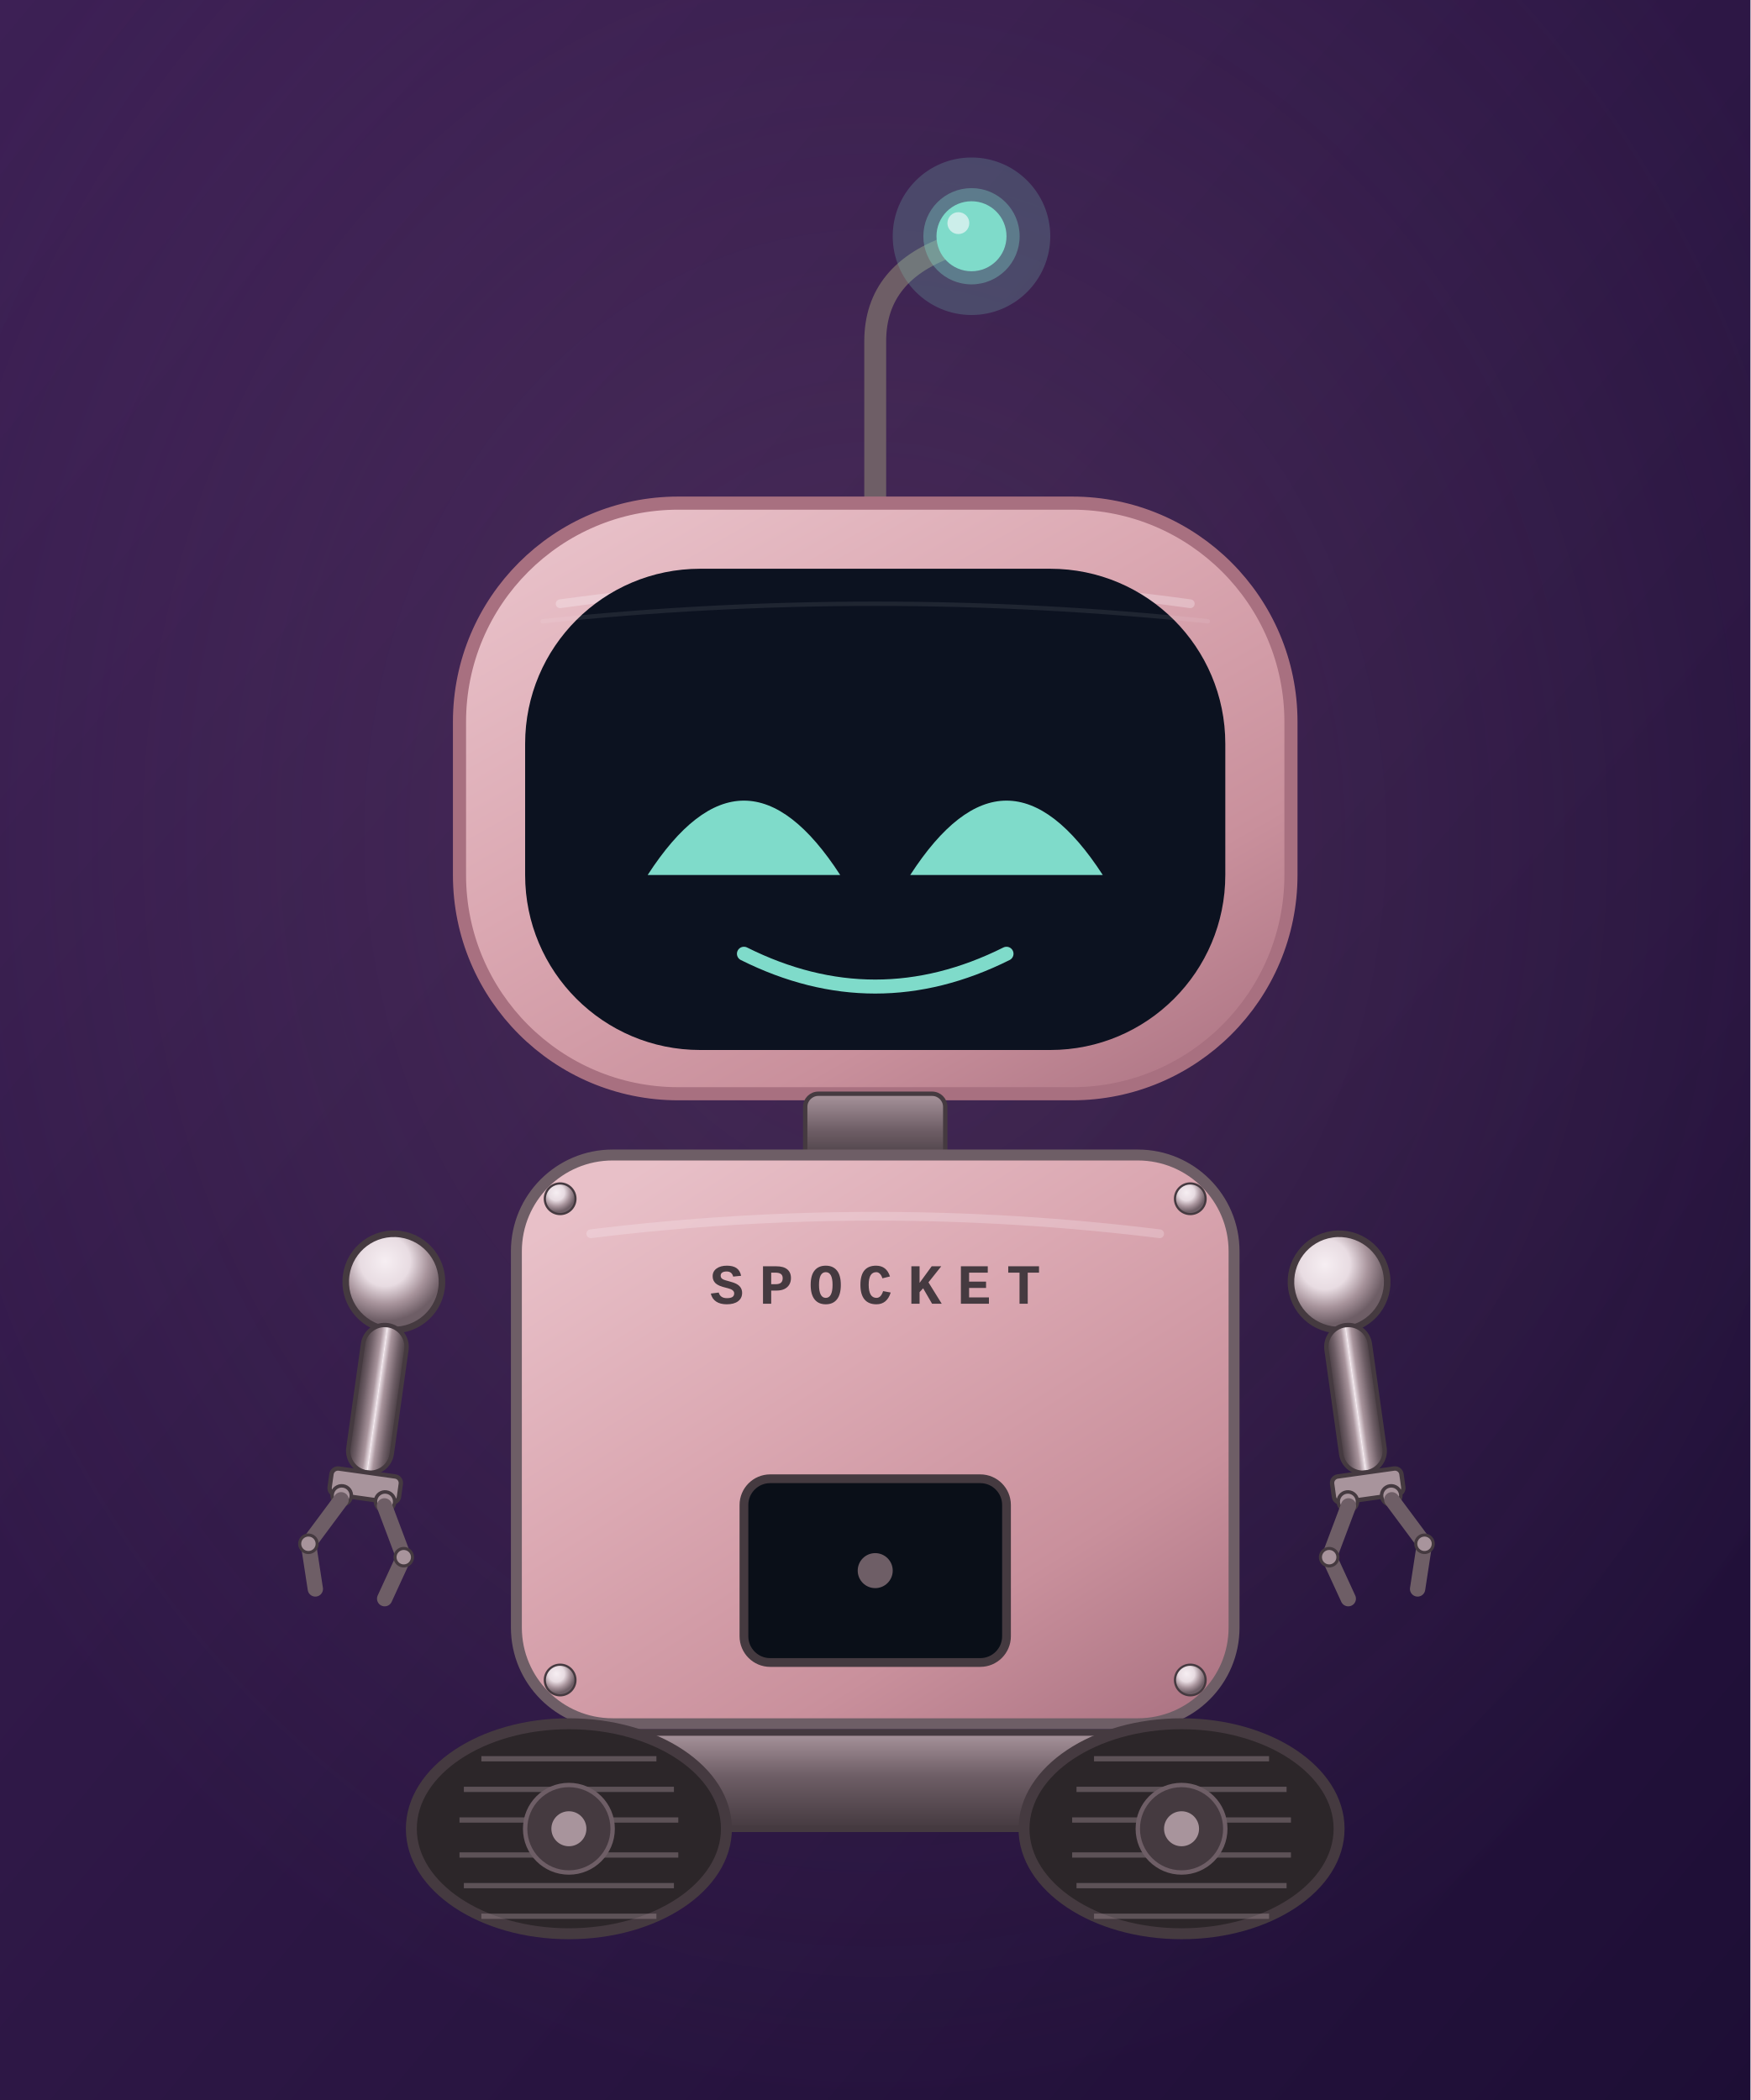
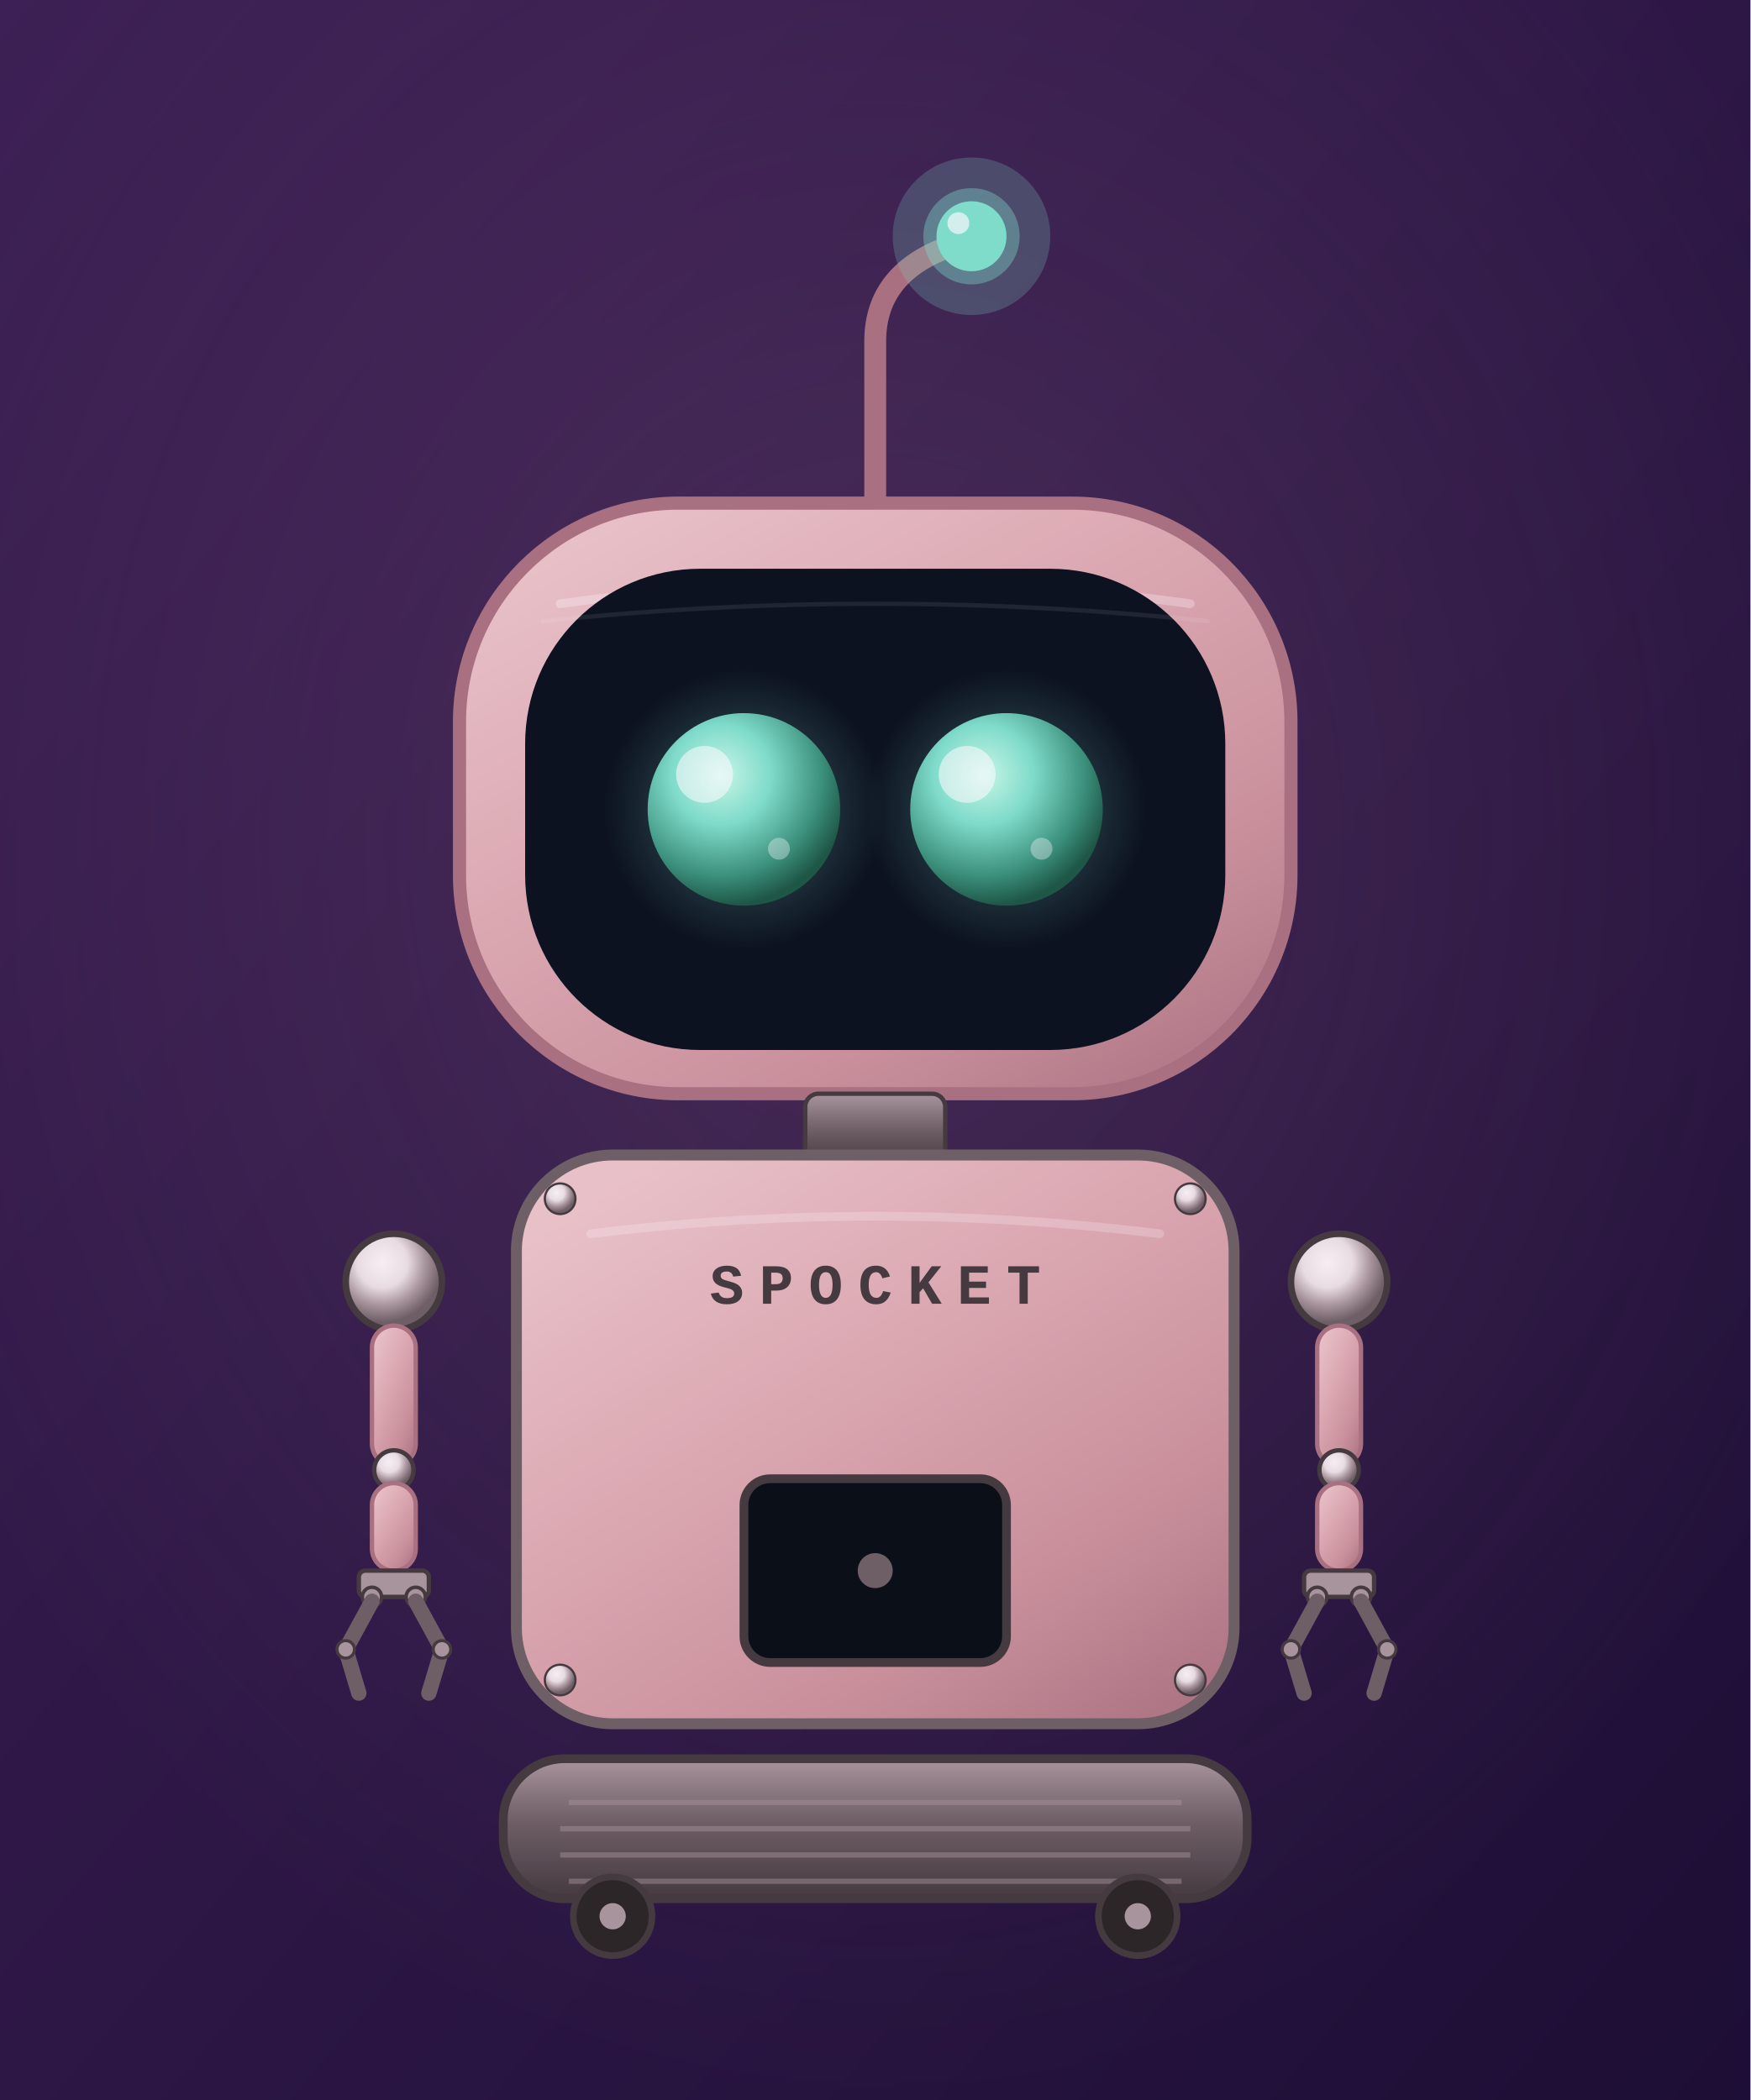
<svg xmlns="http://www.w3.org/2000/svg" viewBox="0 0 400 480" preserveAspectRatio="xMidYMid meet">
  <defs>
    <linearGradient id="bg" x1="0%" y1="0%" x2="100%" y2="100%">
      <stop offset="0%" stop-color="#3d2055" />
      <stop offset="100%" stop-color="#1d0e35" />
    </linearGradient>
    <radialGradient id="glowBg" cx="50%" cy="40%" r="60%">
      <stop offset="0%" stop-color="#a87895" stop-opacity="0.20" />
      <stop offset="100%" stop-color="#a87895" stop-opacity="0" />
    </radialGradient>
    <linearGradient id="chassis" x1="20%" y1="0%" x2="100%" y2="100%">
      <stop offset="0%" stop-color="#e8c0c8" />
      <stop offset="35%" stop-color="#dba8b2" />
      <stop offset="70%" stop-color="#c9909c" />
      <stop offset="100%" stop-color="#a87080" />
    </linearGradient>
+     <radialGradient id="eyeOrb" cx="38%" cy="32%" r="68%">
+       <stop offset="0%" stop-color="#c8f5e7" />
+       <stop offset="38%" stop-color="#7fdbca" />
+       <stop offset="78%" stop-color="#3a8e7a" />
+       <stop offset="100%" stop-color="#1f5747" />
+     </radialGradient>
+     <radialGradient id="eyeGlow" cx="50%" cy="50%" r="50%">
+       <stop offset="0%" stop-color="#7fdbca" stop-opacity="0.40" />
+       <stop offset="100%" stop-color="#7fdbca" stop-opacity="0" />
+     </radialGradient>
    <linearGradient id="silverPipe" x1="0%" y1="0%" x2="100%" y2="0%">
      <stop offset="0%" stop-color="#453a40" />
      <stop offset="18%" stop-color="#6e5e66" />
      <stop offset="38%" stop-color="#a8949c" />
      <stop offset="49%" stop-color="#e8dce2" />
      <stop offset="50%" stop-color="#f6eef2" />
      <stop offset="51%" stop-color="#e8dce2" />
      <stop offset="62%" stop-color="#a8949c" />
      <stop offset="82%" stop-color="#6e5e66" />
      <stop offset="100%" stop-color="#453a40" />
    </linearGradient>
    <radialGradient id="silverBall" cx="38%" cy="30%" r="62%">
      <stop offset="0%" stop-color="#f6eef2" />
      <stop offset="42%" stop-color="#e8dce2" />
      <stop offset="72%" stop-color="#a8949c" />
      <stop offset="100%" stop-color="#6e5e66" />
    </radialGradient>
    <linearGradient id="silverV" x1="0%" y1="0%" x2="0%" y2="100%">
      <stop offset="0%" stop-color="#a8949c" />
      <stop offset="52%" stop-color="#6e5e66" />
      <stop offset="100%" stop-color="#453a40" />
    </linearGradient>
    <linearGradient id="tread" x1="0%" y1="0%" x2="0%" y2="100%">
      <stop offset="0%" stop-color="#a8949c" />
      <stop offset="45%" stop-color="#6e5e66" />
      <stop offset="100%" stop-color="#453a40" />
    </linearGradient>
  </defs>
  <rect width="400" height="480" fill="url(#bg)" />
  <rect width="400" height="480" fill="url(#glowBg)" />
-   <path d="M200 116 L200 78 Q200 62 218 56" fill="none" stroke="#6e5e66" stroke-width="5" stroke-linecap="round" />
-   <circle cx="222" cy="54" r="18" fill="#7fdbca" opacity="0.20" />
-   <circle cx="222" cy="54" r="11" fill="#7fdbca" opacity="0.35" />
+   <path d="M200 116 L200 78 Q200 62 218 56" fill="none" stroke="#a87080" stroke-width="5" stroke-linecap="round" />
+   <circle cx="222" cy="54" r="18" fill="#7fdbca" opacity="0.22" />
+   <circle cx="222" cy="54" r="11" fill="#7fdbca" opacity="0.38" />
  <circle cx="222" cy="54" r="8" fill="#7fdbca" />
-   <circle cx="219" cy="51" r="2.5" fill="#fffaff" opacity="0.6" />
+   <circle cx="219" cy="51" r="2.5" fill="#fffaff" opacity="0.65" />
  <rect x="105" y="115" width="190" height="135" rx="50" fill="url(#chassis)" stroke="#a87080" stroke-width="3" />
  <path d="M128 138 Q200 128 272 138" fill="none" stroke="#fffaff" stroke-width="2" stroke-linecap="round" opacity="0.28" />
  <rect x="120" y="130" width="160" height="110" rx="40" fill="#0c1220" />
  <path d="M124 142 Q200 134 276 142" fill="none" stroke="#fffaff" stroke-width="1" stroke-linecap="round" opacity="0.08" />
-   <path d="M148 200 Q170 166 192 200 Z" fill="#7fdbca" />
-   <path d="M208 200 Q230 166 252 200 Z" fill="#7fdbca" />
-   <path d="M170 218 Q200 233 230 218" fill="none" stroke="#7fdbca" stroke-width="3.2" stroke-linecap="round" />
+   <circle cx="170" cy="185" r="32" fill="url(#eyeGlow)" />
+   <circle cx="170" cy="185" r="22" fill="url(#eyeOrb)" />
+   <circle cx="161" cy="177" r="6.5" fill="#fffaff" opacity="0.55" />
+   <circle cx="178" cy="194" r="2.5" fill="#fffaff" opacity="0.35" />
+   <circle cx="230" cy="185" r="32" fill="url(#eyeGlow)" />
+   <circle cx="230" cy="185" r="22" fill="url(#eyeOrb)" />
+   <circle cx="221" cy="177" r="6.5" fill="#fffaff" opacity="0.55" />
+   <circle cx="238" cy="194" r="2.5" fill="#fffaff" opacity="0.35" />
  <rect x="184" y="250" width="32" height="16" rx="3" fill="url(#silverV)" stroke="#453a40" stroke-width="1" />
  <rect x="118" y="264" width="164" height="130" rx="22" fill="url(#chassis)" stroke="#6e5e66" stroke-width="2.5" />
  <path d="M135 282 Q200 274 265 282" fill="none" stroke="#fffaff" stroke-width="2" stroke-linecap="round" opacity="0.22" />
  <text x="200" y="298" text-anchor="middle" fill="#453a40" font-family="'Courier New', monospace" font-size="13" font-weight="700" letter-spacing="3.5">SPOCKET</text>
  <rect x="170" y="338" width="60" height="42" rx="6" fill="#0a0f18" stroke="#453a40" stroke-width="2" />
  <circle cx="200" cy="359" r="4" fill="#6e5e66" />
  <circle cx="128" cy="274" r="3.5" fill="url(#silverBall)" stroke="#453a40" stroke-width="0.5" />
  <circle cx="272" cy="274" r="3.5" fill="url(#silverBall)" stroke="#453a40" stroke-width="0.5" />
  <circle cx="128" cy="384" r="3.5" fill="url(#silverBall)" stroke="#453a40" stroke-width="0.5" />
  <circle cx="272" cy="384" r="3.5" fill="url(#silverBall)" stroke="#453a40" stroke-width="0.5" />
-   <g transform="translate(76, 286) rotate(8 14 7)">
-     <circle cx="14" cy="7" r="11" fill="url(#silverBall)" stroke="#453a40" stroke-width="1.5" />
-     <rect x="9" y="17" width="10" height="34" rx="5" fill="url(#silverPipe)" stroke="#453a40" stroke-width="1" />
-     <rect x="6" y="51" width="16" height="6" rx="1.5" fill="#a8949c" stroke="#453a40" stroke-width="1" />
-     <circle cx="9" cy="57" r="2.2" fill="#a8949c" stroke="#453a40" stroke-width="0.8" />
-     <circle cx="19" cy="57" r="2.2" fill="#a8949c" stroke="#453a40" stroke-width="0.8" />
-     <line x1="9" y1="58" x2="3" y2="69" stroke="#6e5e66" stroke-width="3.5" stroke-linecap="round" />
-     <line x1="3" y1="69" x2="6" y2="79" stroke="#6e5e66" stroke-width="3.5" stroke-linecap="round" />
-     <circle cx="3" cy="69" r="2" fill="#a8949c" stroke="#453a40" stroke-width="0.7" />
-     <line x1="19" y1="58" x2="25" y2="69" stroke="#6e5e66" stroke-width="3.5" stroke-linecap="round" />
-     <line x1="25" y1="69" x2="22" y2="79" stroke="#6e5e66" stroke-width="3.5" stroke-linecap="round" />
-     <circle cx="25" cy="69" r="2" fill="#a8949c" stroke="#453a40" stroke-width="0.7" />
+   <g transform="translate(76, 286)">
+     <g class="spocket-arm-left" style="transform-origin: 14px 7px;">
+       <circle cx="14" cy="7" r="11" fill="url(#silverBall)" stroke="#453a40" stroke-width="1.5" />
+       <rect x="9" y="17" width="10" height="32" rx="5" fill="url(#chassis)" stroke="#a87080" stroke-width="1" />
+       <circle cx="14" cy="50" r="4.5" fill="url(#silverBall)" stroke="#453a40" stroke-width="1" />
+       <rect x="9" y="53" width="10" height="20" rx="5" fill="url(#chassis)" stroke="#a87080" stroke-width="1" />
+       <rect x="6" y="73" width="16" height="6" rx="1.5" fill="#a8949c" stroke="#453a40" stroke-width="1" />
+       <circle cx="9" cy="79" r="2.2" fill="#a8949c" stroke="#453a40" stroke-width="0.8" />
+       <circle cx="19" cy="79" r="2.2" fill="#a8949c" stroke="#453a40" stroke-width="0.8" />
+       <line x1="9" y1="80" x2="3" y2="91" stroke="#6e5e66" stroke-width="3.5" stroke-linecap="round" />
+       <line x1="3" y1="91" x2="6" y2="101" stroke="#6e5e66" stroke-width="3.5" stroke-linecap="round" />
+       <circle cx="3" cy="91" r="2" fill="#a8949c" stroke="#453a40" stroke-width="0.7" />
+       <line x1="19" y1="80" x2="25" y2="91" stroke="#6e5e66" stroke-width="3.5" stroke-linecap="round" />
+       <line x1="25" y1="91" x2="22" y2="101" stroke="#6e5e66" stroke-width="3.5" stroke-linecap="round" />
+       <circle cx="25" cy="91" r="2" fill="#a8949c" stroke="#453a40" stroke-width="0.7" />
+     </g>
  </g>
-   <g transform="translate(292, 286) rotate(-8 14 7)">
-     <circle cx="14" cy="7" r="11" fill="url(#silverBall)" stroke="#453a40" stroke-width="1.5" />
-     <rect x="9" y="17" width="10" height="34" rx="5" fill="url(#silverPipe)" stroke="#453a40" stroke-width="1" />
-     <rect x="6" y="51" width="16" height="6" rx="1.5" fill="#a8949c" stroke="#453a40" stroke-width="1" />
-     <circle cx="9" cy="57" r="2.2" fill="#a8949c" stroke="#453a40" stroke-width="0.8" />
-     <circle cx="19" cy="57" r="2.2" fill="#a8949c" stroke="#453a40" stroke-width="0.8" />
-     <line x1="9" y1="58" x2="3" y2="69" stroke="#6e5e66" stroke-width="3.5" stroke-linecap="round" />
-     <line x1="3" y1="69" x2="6" y2="79" stroke="#6e5e66" stroke-width="3.5" stroke-linecap="round" />
-     <circle cx="3" cy="69" r="2" fill="#a8949c" stroke="#453a40" stroke-width="0.7" />
-     <line x1="19" y1="58" x2="25" y2="69" stroke="#6e5e66" stroke-width="3.5" stroke-linecap="round" />
-     <line x1="25" y1="69" x2="22" y2="79" stroke="#6e5e66" stroke-width="3.5" stroke-linecap="round" />
-     <circle cx="25" cy="69" r="2" fill="#a8949c" stroke="#453a40" stroke-width="0.7" />
+   <g transform="translate(292, 286)">
+     <g class="spocket-arm-right" style="transform-origin: 14px 7px;">
+       <circle cx="14" cy="7" r="11" fill="url(#silverBall)" stroke="#453a40" stroke-width="1.5" />
+       <rect x="9" y="17" width="10" height="32" rx="5" fill="url(#chassis)" stroke="#a87080" stroke-width="1" />
+       <circle cx="14" cy="50" r="4.5" fill="url(#silverBall)" stroke="#453a40" stroke-width="1" />
+       <rect x="9" y="53" width="10" height="20" rx="5" fill="url(#chassis)" stroke="#a87080" stroke-width="1" />
+       <rect x="6" y="73" width="16" height="6" rx="1.5" fill="#a8949c" stroke="#453a40" stroke-width="1" />
+       <circle cx="9" cy="79" r="2.2" fill="#a8949c" stroke="#453a40" stroke-width="0.8" />
+       <circle cx="19" cy="79" r="2.2" fill="#a8949c" stroke="#453a40" stroke-width="0.8" />
+       <line x1="9" y1="80" x2="3" y2="91" stroke="#6e5e66" stroke-width="3.5" stroke-linecap="round" />
+       <line x1="3" y1="91" x2="6" y2="101" stroke="#6e5e66" stroke-width="3.5" stroke-linecap="round" />
+       <circle cx="3" cy="91" r="2" fill="#a8949c" stroke="#453a40" stroke-width="0.7" />
+       <line x1="19" y1="80" x2="25" y2="91" stroke="#6e5e66" stroke-width="3.5" stroke-linecap="round" />
+       <line x1="25" y1="91" x2="22" y2="101" stroke="#6e5e66" stroke-width="3.5" stroke-linecap="round" />
+       <circle cx="25" cy="91" r="2" fill="#a8949c" stroke="#453a40" stroke-width="0.7" />
+     </g>
  </g>
-   <rect x="135" y="396" width="130" height="22" rx="6" fill="url(#tread)" stroke="#453a40" stroke-width="1.5" />
-   <ellipse cx="130" cy="418" rx="36" ry="24" fill="#2c2629" stroke="#453a40" stroke-width="2.5" />
-   <line x1="110" y1="402" x2="150" y2="402" stroke="#a8949c" stroke-width="1.2" opacity="0.4" />
-   <line x1="106" y1="409" x2="154" y2="409" stroke="#a8949c" stroke-width="1.2" opacity="0.4" />
-   <line x1="105" y1="416" x2="155" y2="416" stroke="#a8949c" stroke-width="1.2" opacity="0.4" />
-   <line x1="105" y1="424" x2="155" y2="424" stroke="#a8949c" stroke-width="1.2" opacity="0.4" />
-   <line x1="106" y1="431" x2="154" y2="431" stroke="#a8949c" stroke-width="1.2" opacity="0.4" />
-   <line x1="110" y1="438" x2="150" y2="438" stroke="#a8949c" stroke-width="1.2" opacity="0.4" />
-   <circle cx="130" cy="418" r="10" fill="#453a40" stroke="#6e5e66" stroke-width="1" />
-   <circle cx="130" cy="418" r="4" fill="#a8949c" />
-   <ellipse cx="270" cy="418" rx="36" ry="24" fill="#2c2629" stroke="#453a40" stroke-width="2.5" />
-   <line x1="250" y1="402" x2="290" y2="402" stroke="#a8949c" stroke-width="1.2" opacity="0.4" />
-   <line x1="246" y1="409" x2="294" y2="409" stroke="#a8949c" stroke-width="1.2" opacity="0.4" />
-   <line x1="245" y1="416" x2="295" y2="416" stroke="#a8949c" stroke-width="1.2" opacity="0.4" />
-   <line x1="245" y1="424" x2="295" y2="424" stroke="#a8949c" stroke-width="1.2" opacity="0.4" />
-   <line x1="246" y1="431" x2="294" y2="431" stroke="#a8949c" stroke-width="1.2" opacity="0.4" />
-   <line x1="250" y1="438" x2="290" y2="438" stroke="#a8949c" stroke-width="1.2" opacity="0.4" />
-   <circle cx="270" cy="418" r="10" fill="#453a40" stroke="#6e5e66" stroke-width="1" />
-   <circle cx="270" cy="418" r="4" fill="#a8949c" />
+   <rect x="115" y="402" width="170" height="32" rx="14" fill="url(#tread)" stroke="#453a40" stroke-width="2" />
+   <line x1="130" y1="412" x2="270" y2="412" stroke="#a8949c" stroke-width="1.2" opacity="0.45" />
+   <line x1="128" y1="418" x2="272" y2="418" stroke="#a8949c" stroke-width="1.2" opacity="0.45" />
+   <line x1="128" y1="424" x2="272" y2="424" stroke="#a8949c" stroke-width="1.2" opacity="0.45" />
+   <line x1="130" y1="430" x2="270" y2="430" stroke="#a8949c" stroke-width="1.2" opacity="0.45" />
+   <circle cx="140" cy="438" r="9" fill="#2c2629" stroke="#453a40" stroke-width="1.5" />
+   <circle cx="140" cy="438" r="3" fill="#a8949c" />
+   <circle cx="260" cy="438" r="9" fill="#2c2629" stroke="#453a40" stroke-width="1.5" />
+   <circle cx="260" cy="438" r="3" fill="#a8949c" />
</svg>
